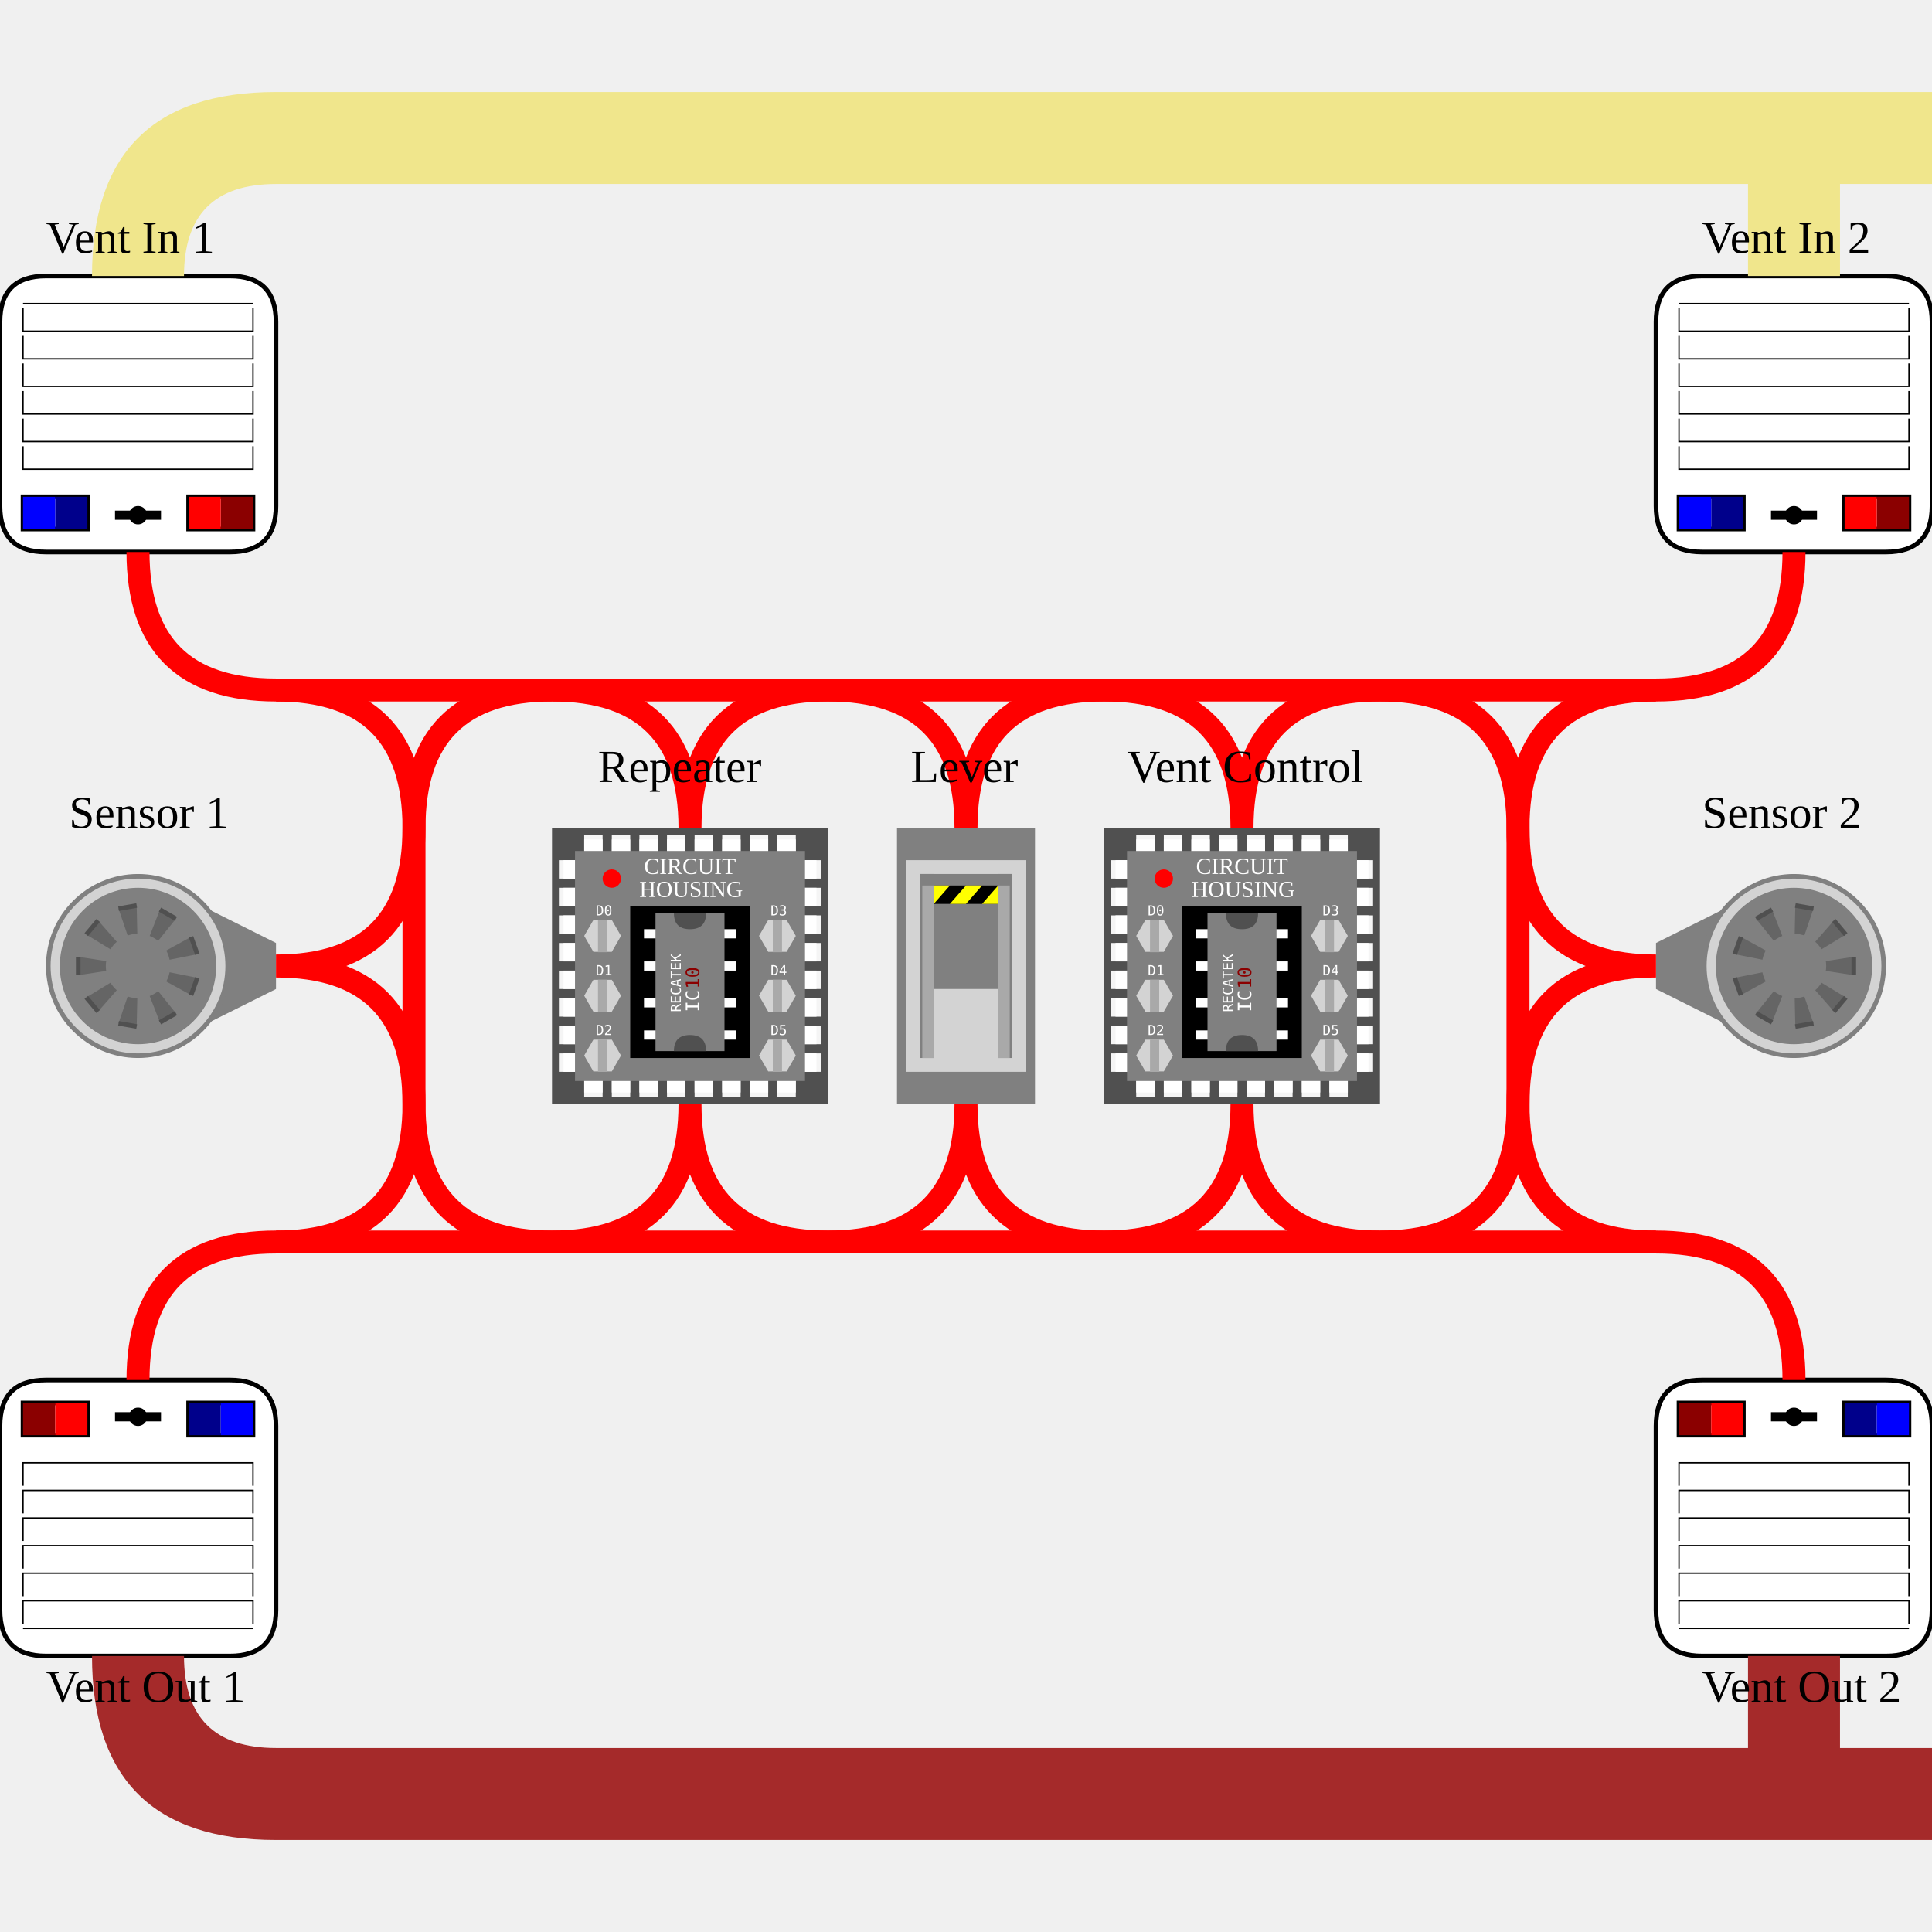
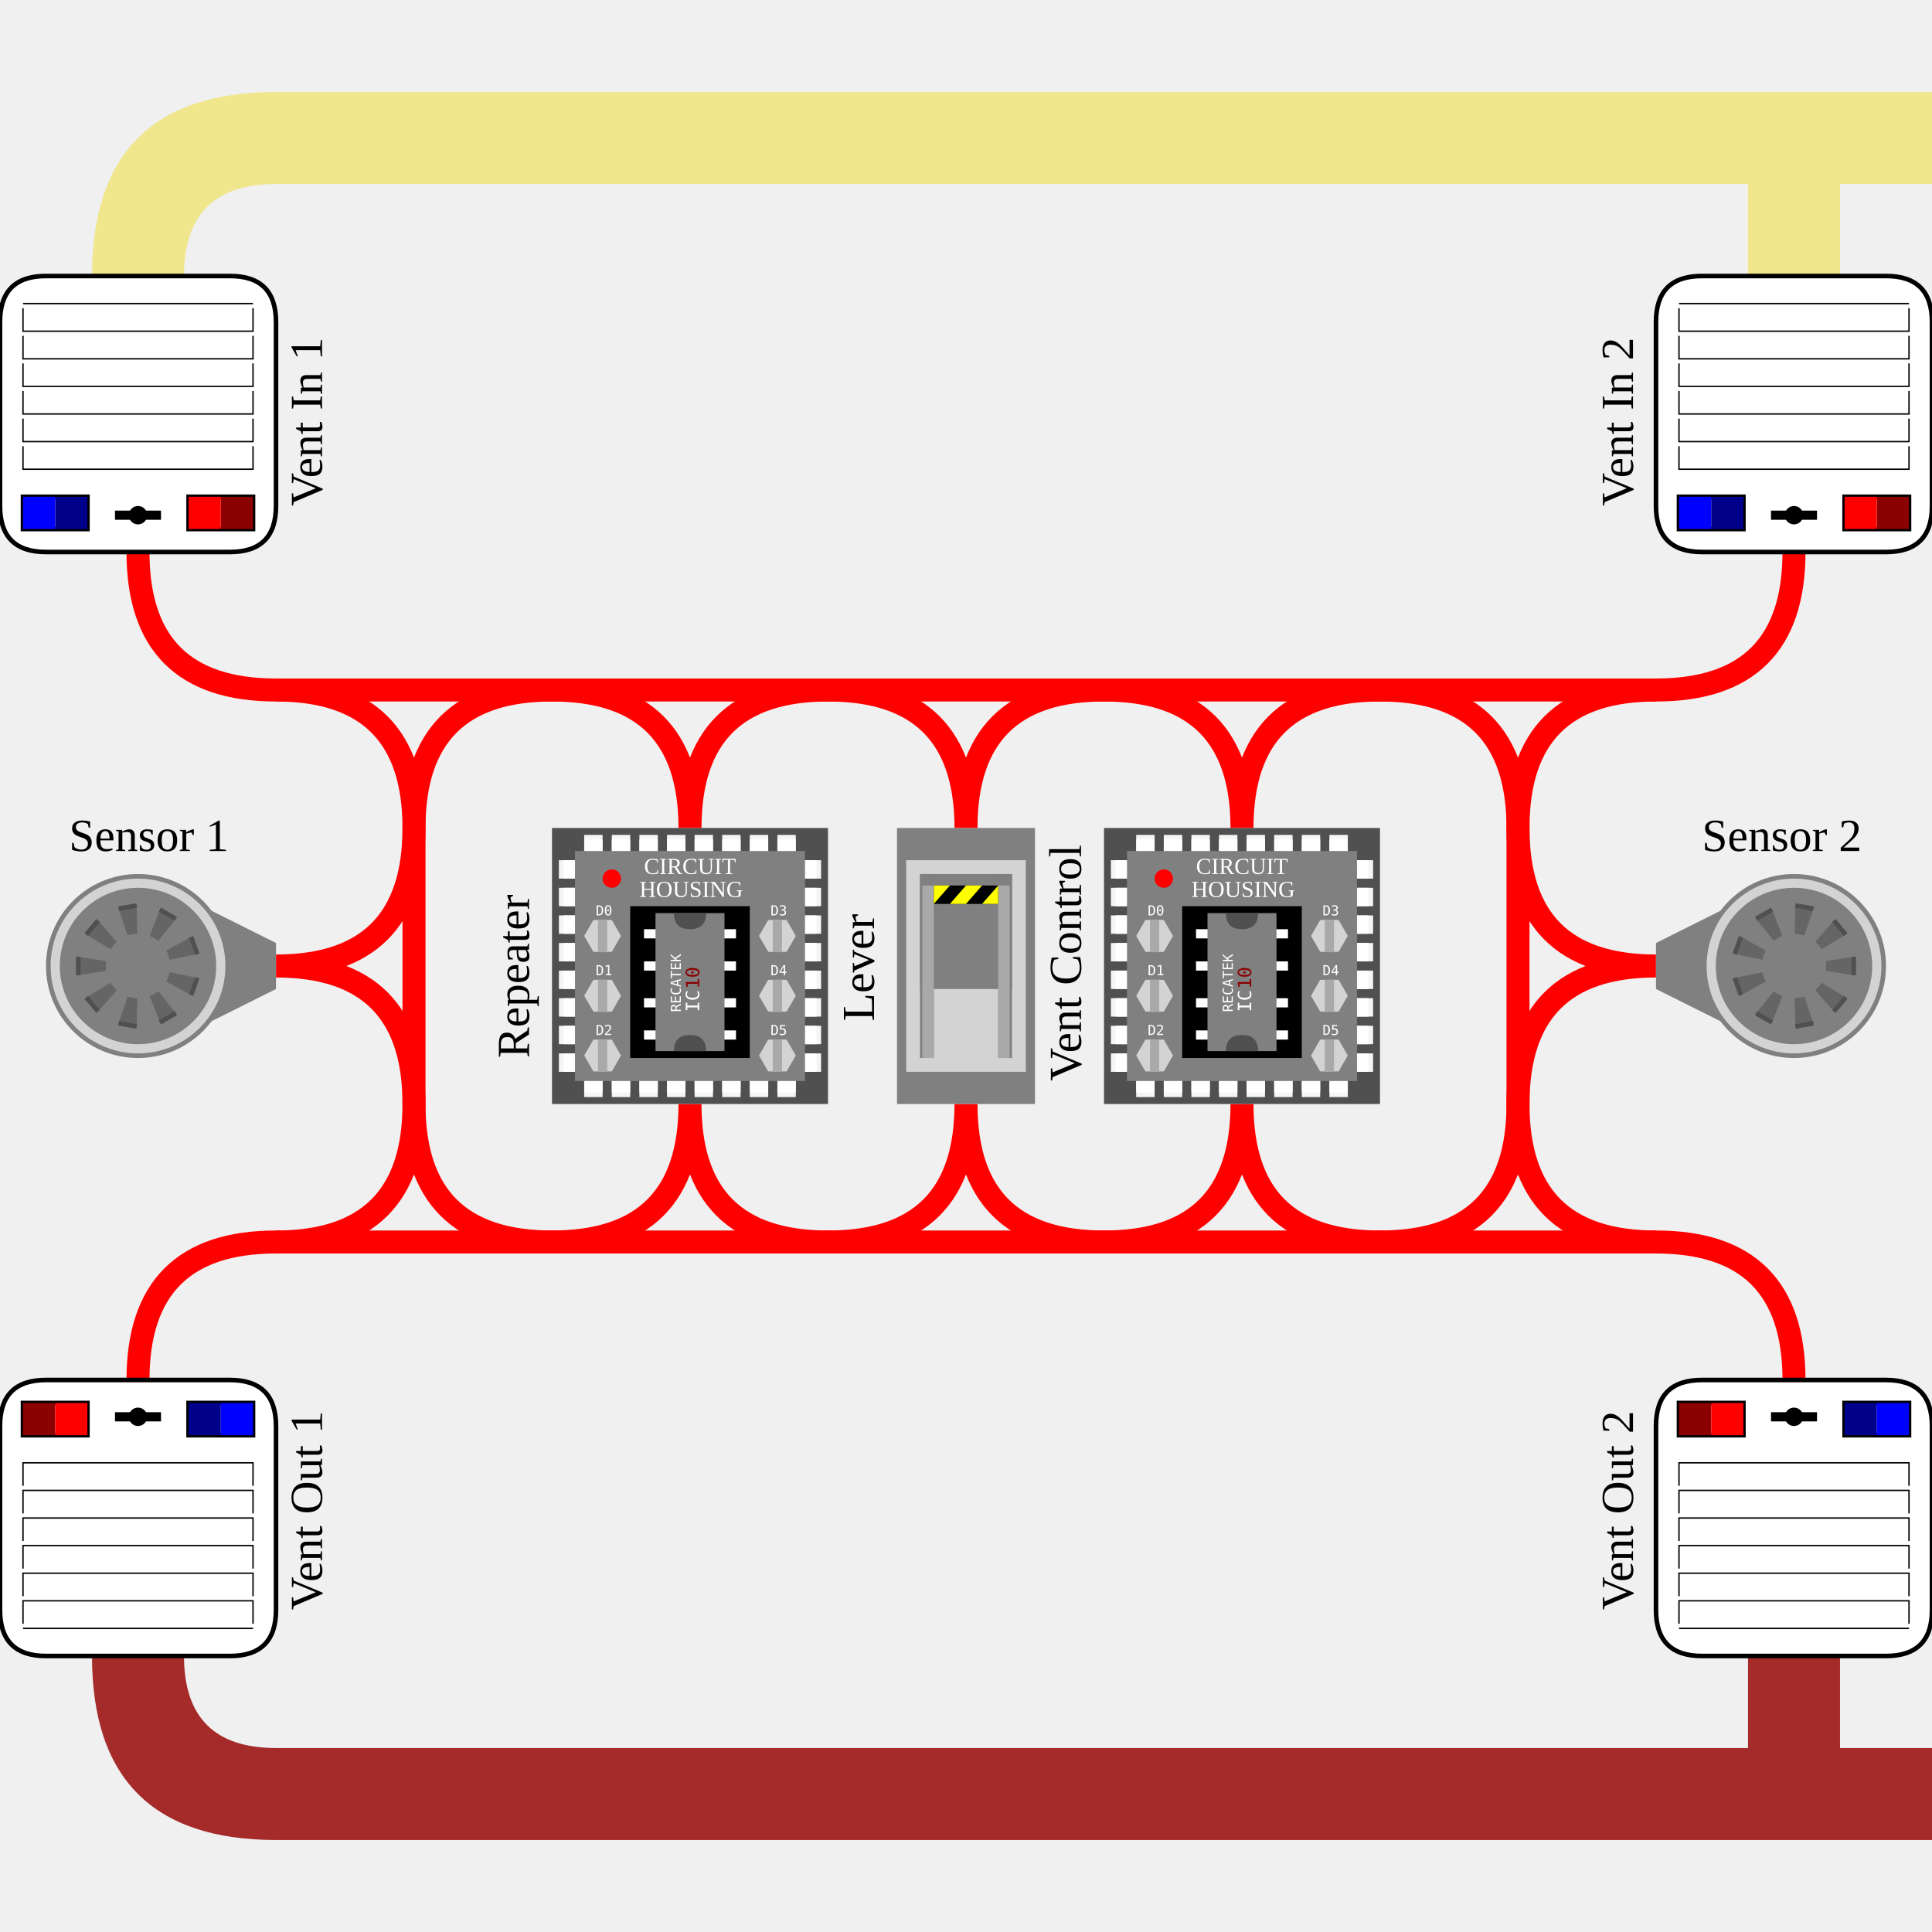
<svg xmlns="http://www.w3.org/2000/svg" version="1.1" width="420" height="420">
  <defs>
    <g id="ActiveVent">
      <path d="M 10 0 H 50 Q 60 0 60 10 V 50 Q 60 60 50 60 H 10 Q 0 60 0 50 V 10 Q 0 0 10 0" stroke="black" stroke-width="1" fill="white" />
      <rect width="14" height="7" x="5" y="5" stroke="black" fill="transparent" />
      <rect width="7" height="7" x="5" y="5" fill="darkred" />
      <rect width="7" height="7" x="12" y="5" fill="red" />
      <rect width="14" height="7" x="41" y="5" stroke="black" fill="transparent" />
      <rect width="7" height="7" x="41" y="5" fill="darkblue" />
      <rect width="7" height="7" x="48" y="5" fill="blue" />
      <line x1="25" y1="8" x2="35" y2="8" stroke="black" stroke-width="2" />
      <circle cx="30" cy="8" r="2" fill="black" />
      <path d="M 5 23 v -5 h 50 v 5" stroke="black" stroke-width="0.3" fill="transparent" />
      <path d="M 5 29 v -5 h 50 v 5" stroke="black" stroke-width="0.3" fill="transparent" />
      <path d="M 5 35 v -5 h 50 v 5" stroke="black" stroke-width="0.3" fill="transparent" />
      <path d="M 5 41 v -5 h 50 v 5" stroke="black" stroke-width="0.3" fill="transparent" />
      <path d="M 5 47 v -5 h 50 v 5" stroke="black" stroke-width="0.3" fill="transparent" />
      <path d="M 5 53 v -5 h 50 v 5" stroke="black" stroke-width="0.3" fill="transparent" />
      <path d="M 5 54 H 55" stroke="black" stroke-width="0.3" fill="transparent" />
    </g>
    <g id="GasSensor">
      <path d="M 10 30 L 25 60 L 35 60 L 50 30" fill="grey" />
      <circle cx="30" cy="30" r="20" fill="grey" />
      <circle cx="30" cy="30" r="19" fill="lightgrey" />
      <circle cx="30" cy="30" r="17" fill="grey" />
      <path d="M 28 17 L 30 30 L 32 17" transform="rotate(0 30,30)" fill="#656565" />
      <path d="M 28 17 L 30 30 L 32 17" transform="rotate(40 30,30)" fill="#656565" />
      <path d="M 28 17 L 30 30 L 32 17" transform="rotate(80 30,30)" fill="#656565" />
      <path d="M 28 17 L 30 30 L 32 17" transform="rotate(120 30,30)" fill="#656565" />
      <path d="M 28 17 L 30 30 L 32 17" transform="rotate(160 30,30)" fill="#656565" />
      <path d="M 28 17 L 30 30 L 32 17" transform="rotate(200 30,30)" fill="#656565" />
      <path d="M 28 17 L 30 30 L 32 17" transform="rotate(240 30,30)" fill="#656565" />
      <path d="M 28 17 L 30 30 L 32 17" transform="rotate(280 30,30)" fill="#656565" />
      <path d="M 28 17 L 30 30 L 32 17" transform="rotate(320 30,30)" fill="#656565" />
      <line x1="28" y1="17" x2="32" y2="17" transform="rotate(0 30,30)" stroke="#505050" />
      <line x1="28" y1="17" x2="32" y2="17" transform="rotate(40 30,30)" stroke="#505050" />
      <line x1="28" y1="17" x2="32" y2="17" transform="rotate(80 30,30)" stroke="#505050" />
      <line x1="28" y1="17" x2="32" y2="17" transform="rotate(120 30,30)" stroke="#505050" />
      <line x1="28" y1="17" x2="32" y2="17" transform="rotate(160 30,30)" stroke="#505050" />
      <line x1="28" y1="17" x2="32" y2="17" transform="rotate(200 30,30)" stroke="#505050" />
      <line x1="28" y1="17" x2="32" y2="17" transform="rotate(240 30,30)" stroke="#505050" />
      <line x1="28" y1="17" x2="32" y2="17" transform="rotate(280 30,30)" stroke="#505050" />
      <line x1="28" y1="17" x2="32" y2="17" transform="rotate(320 30,30)" stroke="#505050" />
      <circle cx="30" cy="30" r="7" fill="grey" />
    </g>
    <g id="ICHousing">
      <rect width="60" height="60" x="0" y="0" fill="#505050" />
      <rect width="4" height="57" x="7" y="1.5" fill="whitesmoke" />
      <rect width="4" height="57" x="13" y="1.5" fill="whitesmoke" />
      <rect width="4" height="57" x="19" y="1.5" fill="whitesmoke" />
      <rect width="4" height="57" x="25" y="1.5" fill="whitesmoke" />
      <rect width="4" height="57" x="31" y="1.5" fill="whitesmoke" />
      <rect width="4" height="57" x="37" y="1.5" fill="whitesmoke" />
      <rect width="4" height="57" x="43" y="1.5" fill="whitesmoke" />
      <rect width="4" height="57" x="49" y="1.5" fill="whitesmoke" />
      <rect width="4" height="55" x="7" y="2.5" fill="white" />
      <rect width="4" height="55" x="13" y="2.5" fill="white" />
      <rect width="4" height="55" x="19" y="2.5" fill="white" />
      <rect width="4" height="55" x="25" y="2.5" fill="white" />
      <rect width="4" height="55" x="31" y="2.5" fill="white" />
      <rect width="4" height="55" x="37" y="2.5" fill="white" />
      <rect width="4" height="55" x="43" y="2.5" fill="white" />
      <rect width="4" height="55" x="49" y="2.5" fill="white" />
      <rect width="57" height="4" x="1.5" y="7" fill="whitesmoke" />
      <rect width="57" height="4" x="1.5" y="13" fill="whitesmoke" />
      <rect width="57" height="4" x="1.5" y="19" fill="whitesmoke" />
      <rect width="57" height="4" x="1.5" y="25" fill="whitesmoke" />
      <rect width="57" height="4" x="1.5" y="31" fill="whitesmoke" />
      <rect width="57" height="4" x="1.5" y="37" fill="whitesmoke" />
      <rect width="57" height="4" x="1.5" y="43" fill="whitesmoke" />
      <rect width="57" height="4" x="1.5" y="49" fill="whitesmoke" />
      <rect width="55" height="4" x="2.5" y="7" fill="white" />
      <rect width="55" height="4" x="2.5" y="13" fill="white" />
      <rect width="55" height="4" x="2.5" y="19" fill="white" />
      <rect width="55" height="4" x="2.5" y="25" fill="white" />
      <rect width="55" height="4" x="2.5" y="31" fill="white" />
      <rect width="55" height="4" x="2.5" y="37" fill="white" />
      <rect width="55" height="4" x="2.5" y="43" fill="white" />
      <rect width="55" height="4" x="2.5" y="49" fill="white" />
      <rect width="50" height="50" x="5" y="5" fill="grey" />
      <circle cx="13" cy="11" r="2" fill="red" />
      <text x="20" y="10" font-size="5" fill="white">CIRCUIT</text>
      <text x="19" y="15" font-size="5" fill="white">HOUSING</text>
      <path d="M 9 20 l 4 0 l 2 3.46 l -2 3.46 l -4 0 l -2 -3.46 l 2 -3.46" fill="lightgrey" />
      <rect width="2" height="7" x="10" y="20" fill="darkgrey" />
      <text x="9.5" y="19" font-size="3" fill="white" font-family="monospace">D0</text>
      <path d="M 9 33 l 4 0 l 2 3.46 l -2 3.46 l -4 0 l -2 -3.46 l 2 -3.46" fill="lightgrey" />
      <rect width="2" height="7" x="10" y="33" fill="darkgrey" />
      <text x="9.5" y="32" font-size="3" fill="white" font-family="monospace">D1</text>
      <path d="M 9 46 l 4 0 l 2 3.46 l -2 3.46 l -4 0 l -2 -3.46 l 2 -3.46" fill="lightgrey" />
      <rect width="2" height="7" x="10" y="46" fill="darkgrey" />
      <text x="9.5" y="45" font-size="3" fill="white" font-family="monospace">D2</text>
      <path d="M 47 20 l 4 0 l 2 3.46 l -2 3.46 l -4 0 l -2 -3.46 l 2 -3.46" fill="lightgrey" />
      <rect width="2" height="7" x="48" y="20" fill="darkgrey" />
      <text x="47.5" y="19" font-size="3" fill="white" font-family="monospace">D3</text>
      <path d="M 47 33 l 4 0 l 2 3.46 l -2 3.46 l -4 0 l -2 -3.46 l 2 -3.46" fill="lightgrey" />
      <rect width="2" height="7" x="48" y="33" fill="darkgrey" />
      <text x="47.5" y="32" font-size="3" fill="white" font-family="monospace">D4</text>
      <path d="M 47 46 l 4 0 l 2 3.46 l -2 3.46 l -4 0 l -2 -3.46 l 2 -3.46" fill="lightgrey" />
      <rect width="2" height="7" x="48" y="46" fill="darkgrey" />
      <text x="47.5" y="45" font-size="3" fill="white" font-family="monospace">D5</text>
      <rect width="26" height="33" x="17" y="17" fill="black" />
      <rect width="20" height="2" x="20" y="22" fill="white" />
      <rect width="20" height="2" x="20" y="29" fill="white" />
      <rect width="20" height="2" x="20" y="37" fill="white" />
      <rect width="20" height="2" x="20" y="44" fill="white" />
      <rect width="15" height="30" x="22.5" y="18.5" fill="grey" />
      <path d="M 26.5 18.5 q 0 3.5 3.5 3.5 q 3.5 0 3.5 -3.5" fill="#505050" />
      <path d="M 26.5 48.5 q 0 -3.5 3.5 -3.5 q 3.5 0 3.5 3.5" fill="#505050" />
      <text x="28" y="40" transform="rotate(-90 28,40)" font-size="3" fill="white" font-family="monospace">RECATEK</text>
      <text x="32" y="40" transform="rotate(-90 32,40)" font-size="4" fill="white" font-family="monospace">IC</text>
      <text x="32" y="35" transform="rotate(-90 32,35)" font-size="4" fill="darkred" font-family="monospace">10</text>
    </g>
    <g id="Lever">
      <rect width="30" height="60" x="15" y="0" fill="grey" />
      <rect width="26" height="46" x="17" y="7" fill="lightgrey" />
      <rect width="20" height="25" x="20" y="10" fill="grey" />
      <rect width="3" height="40" x="20" y="10" fill="grey" />
      <rect width="3" height="40" x="37" y="10" fill="grey" />
      <rect width="2.5" height="37.5" x="20.5" y="12.5" fill="darkgrey" />
      <rect width="2.5" height="37.5" x="37" y="12.5" fill="darkgrey" />
      <rect width="14" height="4" x="23" y="12.5" fill="black" />
      <path d="M 23 12.5 l 3.5 0 l -3.5 4" fill="yellow" />
      <path d="M 26.5 16.5 l 3.5 0 l 3.5 -4 l -3.5 0" fill="yellow" />
      <path d="M 37 12.5 l 0 4 l -3.5 0 l 3.5 -4" fill="yellow" />
    </g>
  </defs>
+   <path d="M 30 120 q 0 30 30 30 l 300 0 q 30 0 30 -30" stroke="red" stroke-width="5" fill="transparent" />
+   <path d="M 30 300 q 0 -30 30 -30 l 300 0 q 30 0 30 30" stroke="red" stroke-width="5" fill="transparent" />
+   <path d="M 60 150 q 30 0 30 30 q 0 30 -30 30 q 30 0 30 30 q 0 30 -30 30" stroke="red" stroke-width="5" fill="transparent" />
+   <path d="M 360 150 q -30 0 -30 30 q 0 30 30 30 q -30 0 -30 30 q 0 30 30 30" stroke="red" stroke-width="5" fill="transparent" />
+   <path d="M 120 150 q 30 0 30 30 q 0 -30 30 -30 q 30 0 30 30 q 0 -30 30 -30 q 30 0 30 30 q 0 -30 30 -30 q 30 0 30 30 l 0 60 q 0 30 -30 30" stroke="red" stroke-width="5" fill="transparent" />
+   <path d="M 300 270 q -30 0 -30 -30 q 0 30 -30 30 q -30 0 -30 -30 q 0 30 -30 30 q -30 0 -30 -30 q 0 30 -30 30 q -30 0 -30 -30 l 0 -60 q 0 -30 30 -30" stroke="red" stroke-width="5" fill="transparent" />
+   <path d="M 20 60 q 0 -40 40 -40 l 360 0 l 0 20 l -20 0 l 0 20 l -20 0 l 0 -20 l -320 0 q -20 0 -20 20" fill="khaki" />
+   <path d="M 20 360 q 0 40 40 40 l 360 0 l 0 -20 l -20 0 l 0 -20 l -20 0 l 0 20 l -320 0 q -20 0 -20 -20" fill="brown" />
  <use href="#ActiveVent" transform="rotate(180 30,90)" x="0" y="60" />
  <use href="#ActiveVent" transform="rotate(180 390,90)" x="360" y="60" />
  <use href="#ActiveVent" transform="rotate(0 30,330)" x="0" y="300" />
  <use href="#ActiveVent" transform="rotate(0 390,330)" x="360" y="300" />
  <use href="#GasSensor" transform="rotate(-90 30,210)" x="0" y="180" />
  <use href="#GasSensor" transform="rotate(90 390,210)" x="360" y="180" />
  <use href="#ICHousing" x="120" y="180" />
  <use href="#ICHousing" x="240" y="180" />
  <use href="#Lever" x="180" y="180" />
-   <path d="M 30 120 q 0 30 30 30 l 300 0 q 30 0 30 -30" stroke="red" stroke-width="5" fill="transparent" />
-   <path d="M 30 300 q 0 -30 30 -30 l 300 0 q 30 0 30 30" stroke="red" stroke-width="5" fill="transparent" />
-   <path d="M 60 150 q 30 0 30 30 q 0 30 -30 30 q 30 0 30 30 q 0 30 -30 30" stroke="red" stroke-width="5" fill="transparent" />
-   <path d="M 360 150 q -30 0 -30 30 q 0 30 30 30 q -30 0 -30 30 q 0 30 30 30" stroke="red" stroke-width="5" fill="transparent" />
-   <path d="M 120 150 q 30 0 30 30 q 0 -30 30 -30 q 30 0 30 30 q 0 -30 30 -30 q 30 0 30 30 q 0 -30 30 -30 q 30 0 30 30 l 0 60 q 0 30 -30 30" stroke="red" stroke-width="5" fill="transparent" />
-   <path d="M 300 270 q -30 0 -30 -30 q 0 30 -30 30 q -30 0 -30 -30 q 0 30 -30 30 q -30 0 -30 -30 q 0 30 -30 30 q -30 0 -30 -30 l 0 -60 q 0 -30 30 -30" stroke="red" stroke-width="5" fill="transparent" />
-   <path d="M 20 60 q 0 -40 40 -40 l 360 0 l 0 20 l -20 0 l 0 20 l -20 0 l 0 -20 l -320 0 q -20 0 -20 20" fill="khaki" />
-   <path d="M 20 360 q 0 40 40 40 l 360 0 l 0 -20 l -20 0 l 0 -20 l -20 0 l 0 20 l -320 0 q -20 0 -20 -20" fill="brown" />
  <g font-size="10">
-     <text x="10" y="55">Vent In 1</text>
-     <text x="370" y="55">Vent In 2</text>
-     <text x="10" y="370">Vent Out 1</text>
-     <text x="370" y="370">Vent Out 2</text>
-     <text x="15" y="180">Sensor 1</text>
-     <text x="370" y="180">Sensor 2</text>
-     <text x="130" y="170">Repeater</text>
-     <text x="245" y="170">Vent Control</text>
-     <text x="198" y="170">Lever</text>
+     <text x="10" y="130" transform="rotate(-90 30,90)">Vent In 1</text>
+     <text x="370" y="55" transform="rotate(-90 390,90)">Vent In 2</text>
+     <text x="10" y="370" transform="rotate(-90 30,330)">Vent Out 1</text>
+     <text x="370" y="295" transform="rotate(-90 390,330)">Vent Out 2</text>
+     <text x="15" y="185">Sensor 1</text>
+     <text x="370" y="185">Sensor 2</text>
+     <text x="130" y="175" transform="rotate(-90 150,210)">Repeater</text>
+     <text x="245" y="175" transform="rotate(-90 270,210)">Vent Control</text>
+     <text x="198" y="190" transform="rotate(-90 210,210)">Lever</text>
  </g>
</svg>
